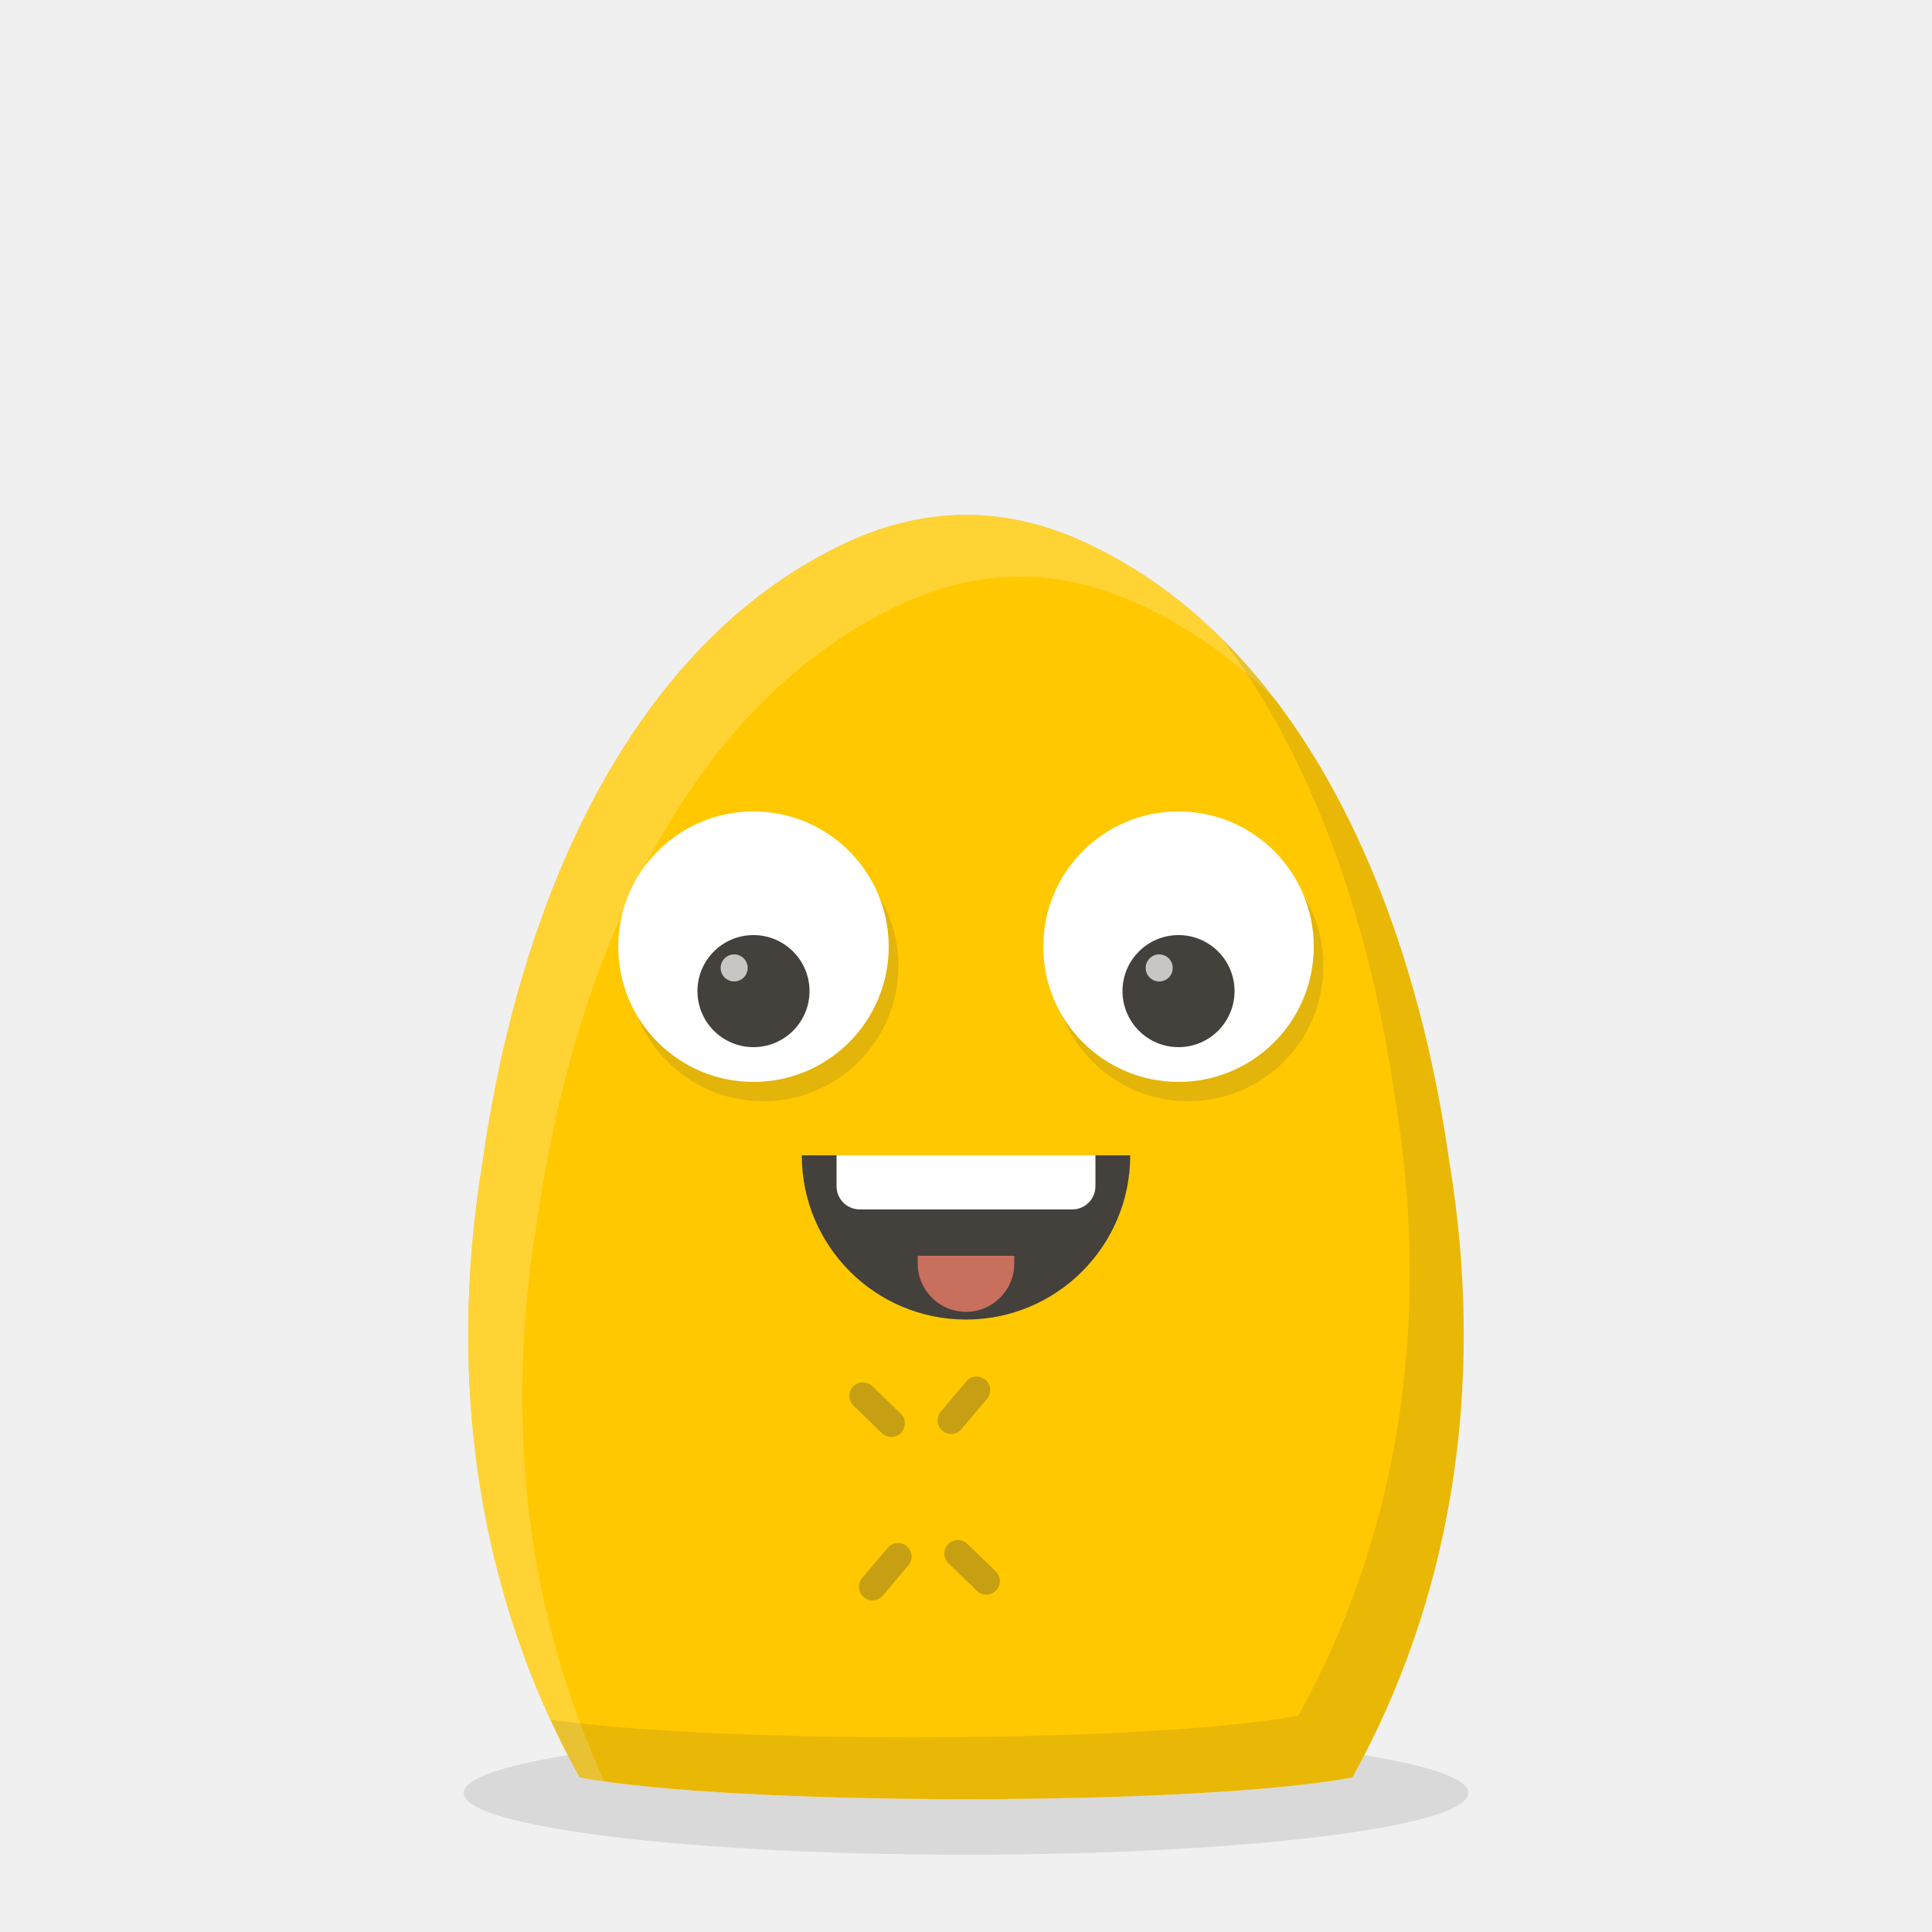
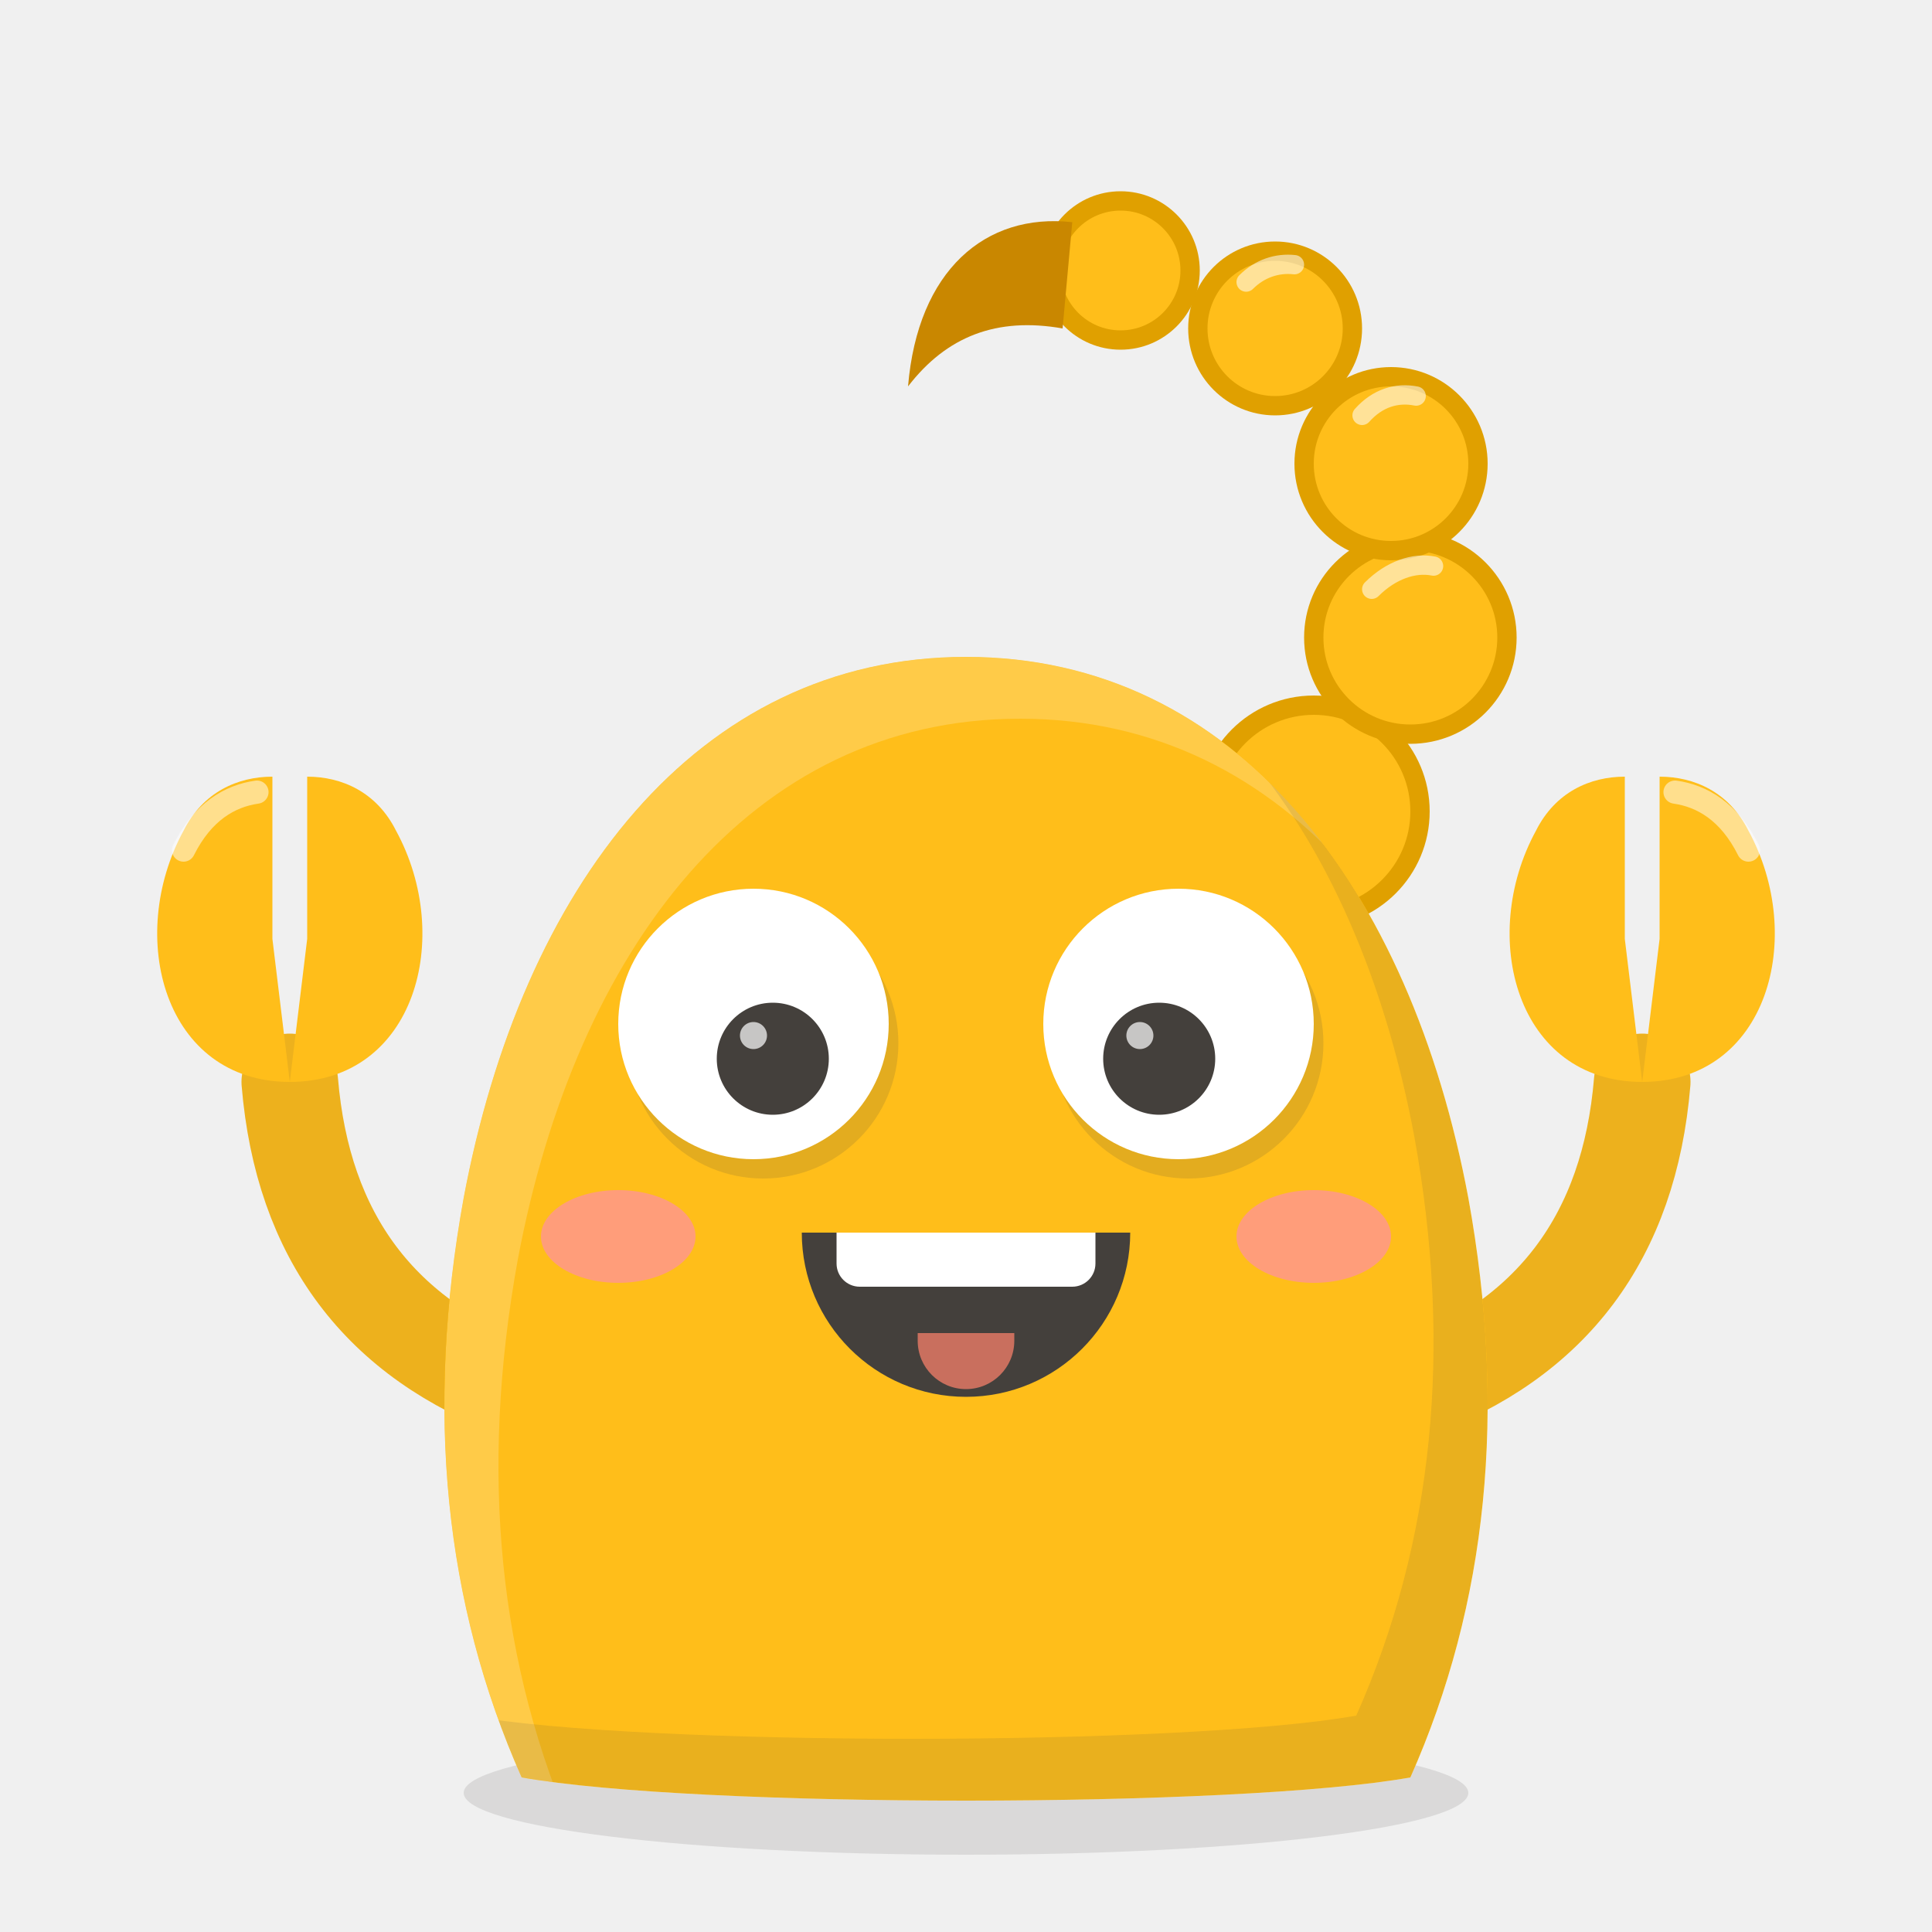
- <svg xmlns="http://www.w3.org/2000/svg" viewBox="0 0 100 100" fill="none" shape-rendering="auto" aria-hidden="true">
+ <svg xmlns="http://www.w3.org/2000/svg" viewBox="0 0 100 100" fill="none" aria-hidden="true">
+   <style>
+     .s-hop{transform-box:fill-box;transform-origin:50% 100%;animation:s-hop 1.2s cubic-bezier(.3,0,.4,1) infinite}
+     .s-shadow{transform-box:fill-box;transform-origin:50% 50%;animation:s-shadow 1.2s cubic-bezier(.3,0,.4,1) infinite}
+     .s-eye{transform-box:fill-box;transform-origin:50% 50%;animation:s-blink 3.6s infinite}
+     .s-mouth{transform-box:fill-box;transform-origin:50% 0;animation:s-grin 1.2s ease-in-out infinite}
+     .s-arm{transform-box:fill-box;transform-origin:100% 100%;animation:s-wave 1.2s ease-in-out infinite}
+     .s-armR{animation-delay:-.6s}
+     .s-jawL{transform-box:fill-box;transform-origin:100% 100%;animation:s-snipL .6s ease-in-out infinite}
+     .s-jawR{transform-box:fill-box;transform-origin:0 100%;animation:s-snipR .6s ease-in-out infinite}
+     .s-tail{transform-box:view-box;transform-origin:68px 44px;animation:s-sway 1.8s ease-in-out infinite}
+     .s-sting{transform-box:view-box;transform-origin:57px 14px;animation:s-flick .9s ease-in-out infinite}
+     @keyframes s-hop{0%,100%{transform:translateY(0) scale(1.05,.94)}15%{transform:translateY(0) scale(.96,1.05)}45%{transform:translateY(-7px) rotate(-3deg)}70%{transform:translateY(0) scale(1.03,.96) rotate(2deg)}}
+     @keyframes s-shadow{0%,100%,70%{transform:scale(1)}45%{transform:scale(.72);opacity:.6}}
+     @keyframes s-blink{0%,46%,50%,100%{transform:scaleY(1)}48%{transform:scaleY(.1)}}
+     @keyframes s-grin{0%,100%{transform:scaleY(1)}45%{transform:scaleY(1.2)}}
+     @keyframes s-wave{0%,100%{transform:rotate(-8deg)}50%{transform:rotate(8deg)}}
+     @keyframes s-snipL{0%,100%{transform:rotate(0)}50%{transform:rotate(-18deg)}}
+     @keyframes s-snipR{0%,100%{transform:rotate(0)}50%{transform:rotate(18deg)}}
+     @keyframes s-sway{0%,100%{transform:rotate(-7deg)}50%{transform:rotate(6deg)}}
+     @keyframes s-flick{0%,100%{transform:rotate(0)}50%{transform:rotate(-22deg)}}
+     @media (prefers-reduced-motion:reduce){*{animation:none!important}}
+   </style>
  <defs>
-     <clipPath id="dbclb-egg">
-       <path d="M30 92c-5-9-7-20-5-32 2-14 8-27 19-32q6-2.7 12 0c11 5 17 18 19 32 2 12 0 23-5 32-8 1.5-32 1.5-40 0" />
+     <path id="s-body" d="M27 92c-4-9-5-19-3-30 3-16 12-28 26-28s23 12 26 28c2 11 1 21-3 30-9 1.6-37 1.6-46 0" />
+     <clipPath id="s-clip">
+       <use href="#s-body" />
    </clipPath>
-     <g id="pattern-patch-e71ab80d">
-       <rect x="9" y="3" width="12.5" height="10" rx="3.4" fill="#ffc800" />
-       <path d="m11.7 3.6 1.4 1.5m4.5-1.5-1.4 1.5m-4.5 8.4 1.4-1.5m3.1 0 1.4 1.5" fill="none" stroke="#44403c" stroke-opacity=".3" stroke-width="1.4" stroke-linecap="round" />
-     </g>
-     <g id="eyes-even-e71ab80d">
-       <circle cx="10.5" cy="11" r="7" fill="#44403c" opacity=".15" />
-       <circle cx="10" cy="10" r="7" fill="#ffffff" />
-       <g class="dbcl-ep">
-         <circle cx="10" cy="12.3" r="2.9" fill="#44403c" />
-         <circle cx="9" cy="11.1" r=".7" fill="#ffffff" opacity=".7" />
-       </g>
-       <circle cx="32.5" cy="11" r="7" fill="#44403c" opacity=".15" />
-       <circle cx="32" cy="10" r="7" fill="#ffffff" />
-       <g class="dbcl-ep">
-         <circle cx="32" cy="12.3" r="2.9" fill="#44403c" />
-         <circle cx="31" cy="11.1" r=".7" fill="#ffffff" opacity=".7" />
+     <mask id="s-lit">
+       <use href="#s-body" fill="#fff" />
+       <use href="#s-body" fill="#000" transform="translate(2.8 3.2)" />
+     </mask>
+     <mask id="s-dim">
+       <use href="#s-body" fill="#fff" />
+       <use href="#s-body" fill="#000" transform="translate(-2.8 -3.2)" />
+     </mask>
+     <g id="s-arm-shape">
+       <path d="M27 72Q16 68 15 56" stroke="#ffbe1a" stroke-width="5" stroke-linecap="round" />
+       <path d="M27 72Q16 68 15 56" stroke="#44403c" stroke-width="5" stroke-linecap="round" opacity=".1" />
+       <g transform="translate(15 54)">
+         <path class="s-jawL" d="M0 2C-6.5 2-8.5-5.5-5.5-11c1-2 2.8-2.8 4.6-2.8l0 8.4Z" fill="#ffbe1a" />
+         <path class="s-jawR" d="M0 2C6.5 2 8.5-5.5 5.5-11c-1-2-2.8-2.8-4.6-2.8l0 8.4Z" fill="#ffbe1a" />
+         <path d="M-5.5-10c1-2 2.4-2.8 3.8-3" stroke="#fff" stroke-width="1.2" stroke-linecap="round" opacity=".5" />
      </g>
    </g>
-     <g id="mouth-laugh-e71ab80d">
-       <path d="M4.5 1.8h17a8.5 8.5 0 0 1-17 0" fill="#44403c" />
-       <path d="M6.3 1.8h13.4v1.6a1.2 1.2 0 0 1-1.2 1.2h-11a1.2 1.2 0 0 1-1.2-1.2Z" fill="#ffffff" />
-       <path d="M10.5 7h5v.4a2.5 2.5 0 0 1-5 0Z" fill="#c96f5e" />
+   </defs>
+   <ellipse class="s-shadow" cx="50" cy="92.8" rx="26" ry="3.2" fill="#44403c" opacity=".13" />
+   <g class="s-hop">
+     <g class="s-tail" stroke="#e0a000" stroke-width="1">
+       <circle cx="68" cy="42" r="5.5" fill="#ffbe1a" />
+       <circle cx="73" cy="33" r="5" fill="#ffbe1a" />
+       <circle cx="72" cy="24" r="4.5" fill="#ffbe1a" />
+       <circle cx="66" cy="17" r="4" fill="#ffbe1a" />
+       <g class="s-sting">
+         <circle cx="58" cy="14" r="3.6" fill="#ffbe1a" />
+         <path d="M55.5 11.5c-4.5-.5-8 2.5-8.5 8.5 2-2.6 4.6-3.6 8-3" fill="#c98700" stroke="none" />
+       </g>
+       <path d="M71 30.5c1-1 2.2-1.4 3.2-1.2M70.5 21.5c.8-.9 1.8-1.2 2.8-1M64.5 14.6c.7-.7 1.6-1 2.5-.9" stroke="#fff" stroke-width="1" stroke-linecap="round" opacity=".55" />
    </g>
-     <g id="body-egg-e71ab80d">
-       <ellipse cx="50" cy="92.8" rx="26" ry="3.2" fill="#44403c" opacity=".13" />
-       <path d="M30 92c-5-9-7-20-5-32 2-14 8-27 19-32q6-2.7 12 0c11 5 17 18 19 32 2 12 0 23-5 32-8 1.5-32 1.5-40 0" fill="#ffc800" />
-       <g clip-path="url(#dbclb-egg)">
-         <path d="M30 92c-5-9-7-20-5-32 2-14 8-27 19-32q6-2.7 12 0c11 5 17 18 19 32 2 12 0 23-5 32-8 1.5-32 1.5-40 0m2.8 3.2c-5-9-7-20-5-32 2-14 8-27 19-32q6-2.7 12 0c11 5 17 18 19 32 2 12 0 23-5 32-8 1.5-32 1.5-40 0" fill="#ffffff" opacity=".2" fill-rule="evenodd" />
-         <path d="M30 92c-5-9-7-20-5-32 2-14 8-27 19-32q6-2.7 12 0c11 5 17 18 19 32 2 12 0 23-5 32-8 1.5-32 1.5-40 0m-2.8-3.2c-5-9-7-20-5-32 2-14 8-27 19-32q6-2.7 12 0c11 5 17 18 19 32 2 12 0 23-5 32-8 1.5-32 1.5-40 0" fill="#44403c" opacity=".12" fill-rule="evenodd" />
+     <g class="s-arm">
+       <use href="#s-arm-shape" />
+     </g>
+     <g transform="translate(100 0) scale(-1 1)">
+       <g class="s-arm s-armR">
+         <use href="#s-arm-shape" />
      </g>
-       <use transform="translate(35 69) translate(-1.82118, -0.52336) rotate(-2.8899, 15, 8)" href="#pattern-patch-e71ab80d" />
-       <use transform="translate(29 39)" href="#eyes-even-e71ab80d" />
-       <use transform="translate(37 58)" href="#mouth-laugh-e71ab80d" />
    </g>
-     <g id="animation-none-e71ab80d" />
-     <clipPath id="clip-e71ab80d">
-       <rect width="100" height="100" rx="0" ry="0" />
-     </clipPath>
-   </defs>
-   <g clip-path="url(#clip-e71ab80d)">
-     <g class="dbcl-c">
-       <use href="#body-egg-e71ab80d" />
+     <g clip-path="url(#s-clip)">
+       <rect width="100" height="100" fill="#ffbe1a" />
+       <rect width="100" height="100" fill="#fff" opacity=".2" mask="url(#s-lit)" />
+       <rect width="100" height="100" fill="#44403c" opacity=".12" mask="url(#s-dim)" />
    </g>
-     <use href="#animation-none-e71ab80d" />
+     <g transform="translate(29 43)">
+       <circle cx="10.5" cy="11" r="7" fill="#44403c" opacity=".15" />
+       <circle cx="32.5" cy="11" r="7" fill="#44403c" opacity=".15" />
+       <circle cx="10" cy="10" r="7" fill="#fff" />
+       <circle cx="32" cy="10" r="7" fill="#fff" />
+       <g class="s-eye">
+         <circle cx="11" cy="11.8" r="2.9" fill="#44403c" />
+         <circle cx="10" cy="10.6" r=".7" fill="#fff" opacity=".7" />
+       </g>
+       <g class="s-eye">
+         <circle cx="31" cy="11.8" r="2.9" fill="#44403c" />
+         <circle cx="30" cy="10.6" r=".7" fill="#fff" opacity=".7" />
+       </g>
+     </g>
+     <ellipse cx="32" cy="64" rx="4" ry="2.4" fill="#ff8fa3" opacity=".7" />
+     <ellipse cx="68" cy="64" rx="4" ry="2.4" fill="#ff8fa3" opacity=".7" />
+     <g transform="translate(37 62)">
+       <g class="s-mouth">
+         <path d="M4.5 1.8h17a8.5 8.5 0 0 1-17 0" fill="#44403c" />
+         <path d="M6.3 1.8h13.4v1.6a1.2 1.2 0 0 1-1.2 1.2h-11a1.2 1.2 0 0 1-1.2-1.2Z" fill="#fff" />
+         <path d="M10.5 7h5v.4a2.5 2.5 0 0 1-5 0Z" fill="#c96f5e" />
+       </g>
+     </g>
  </g>
</svg>
